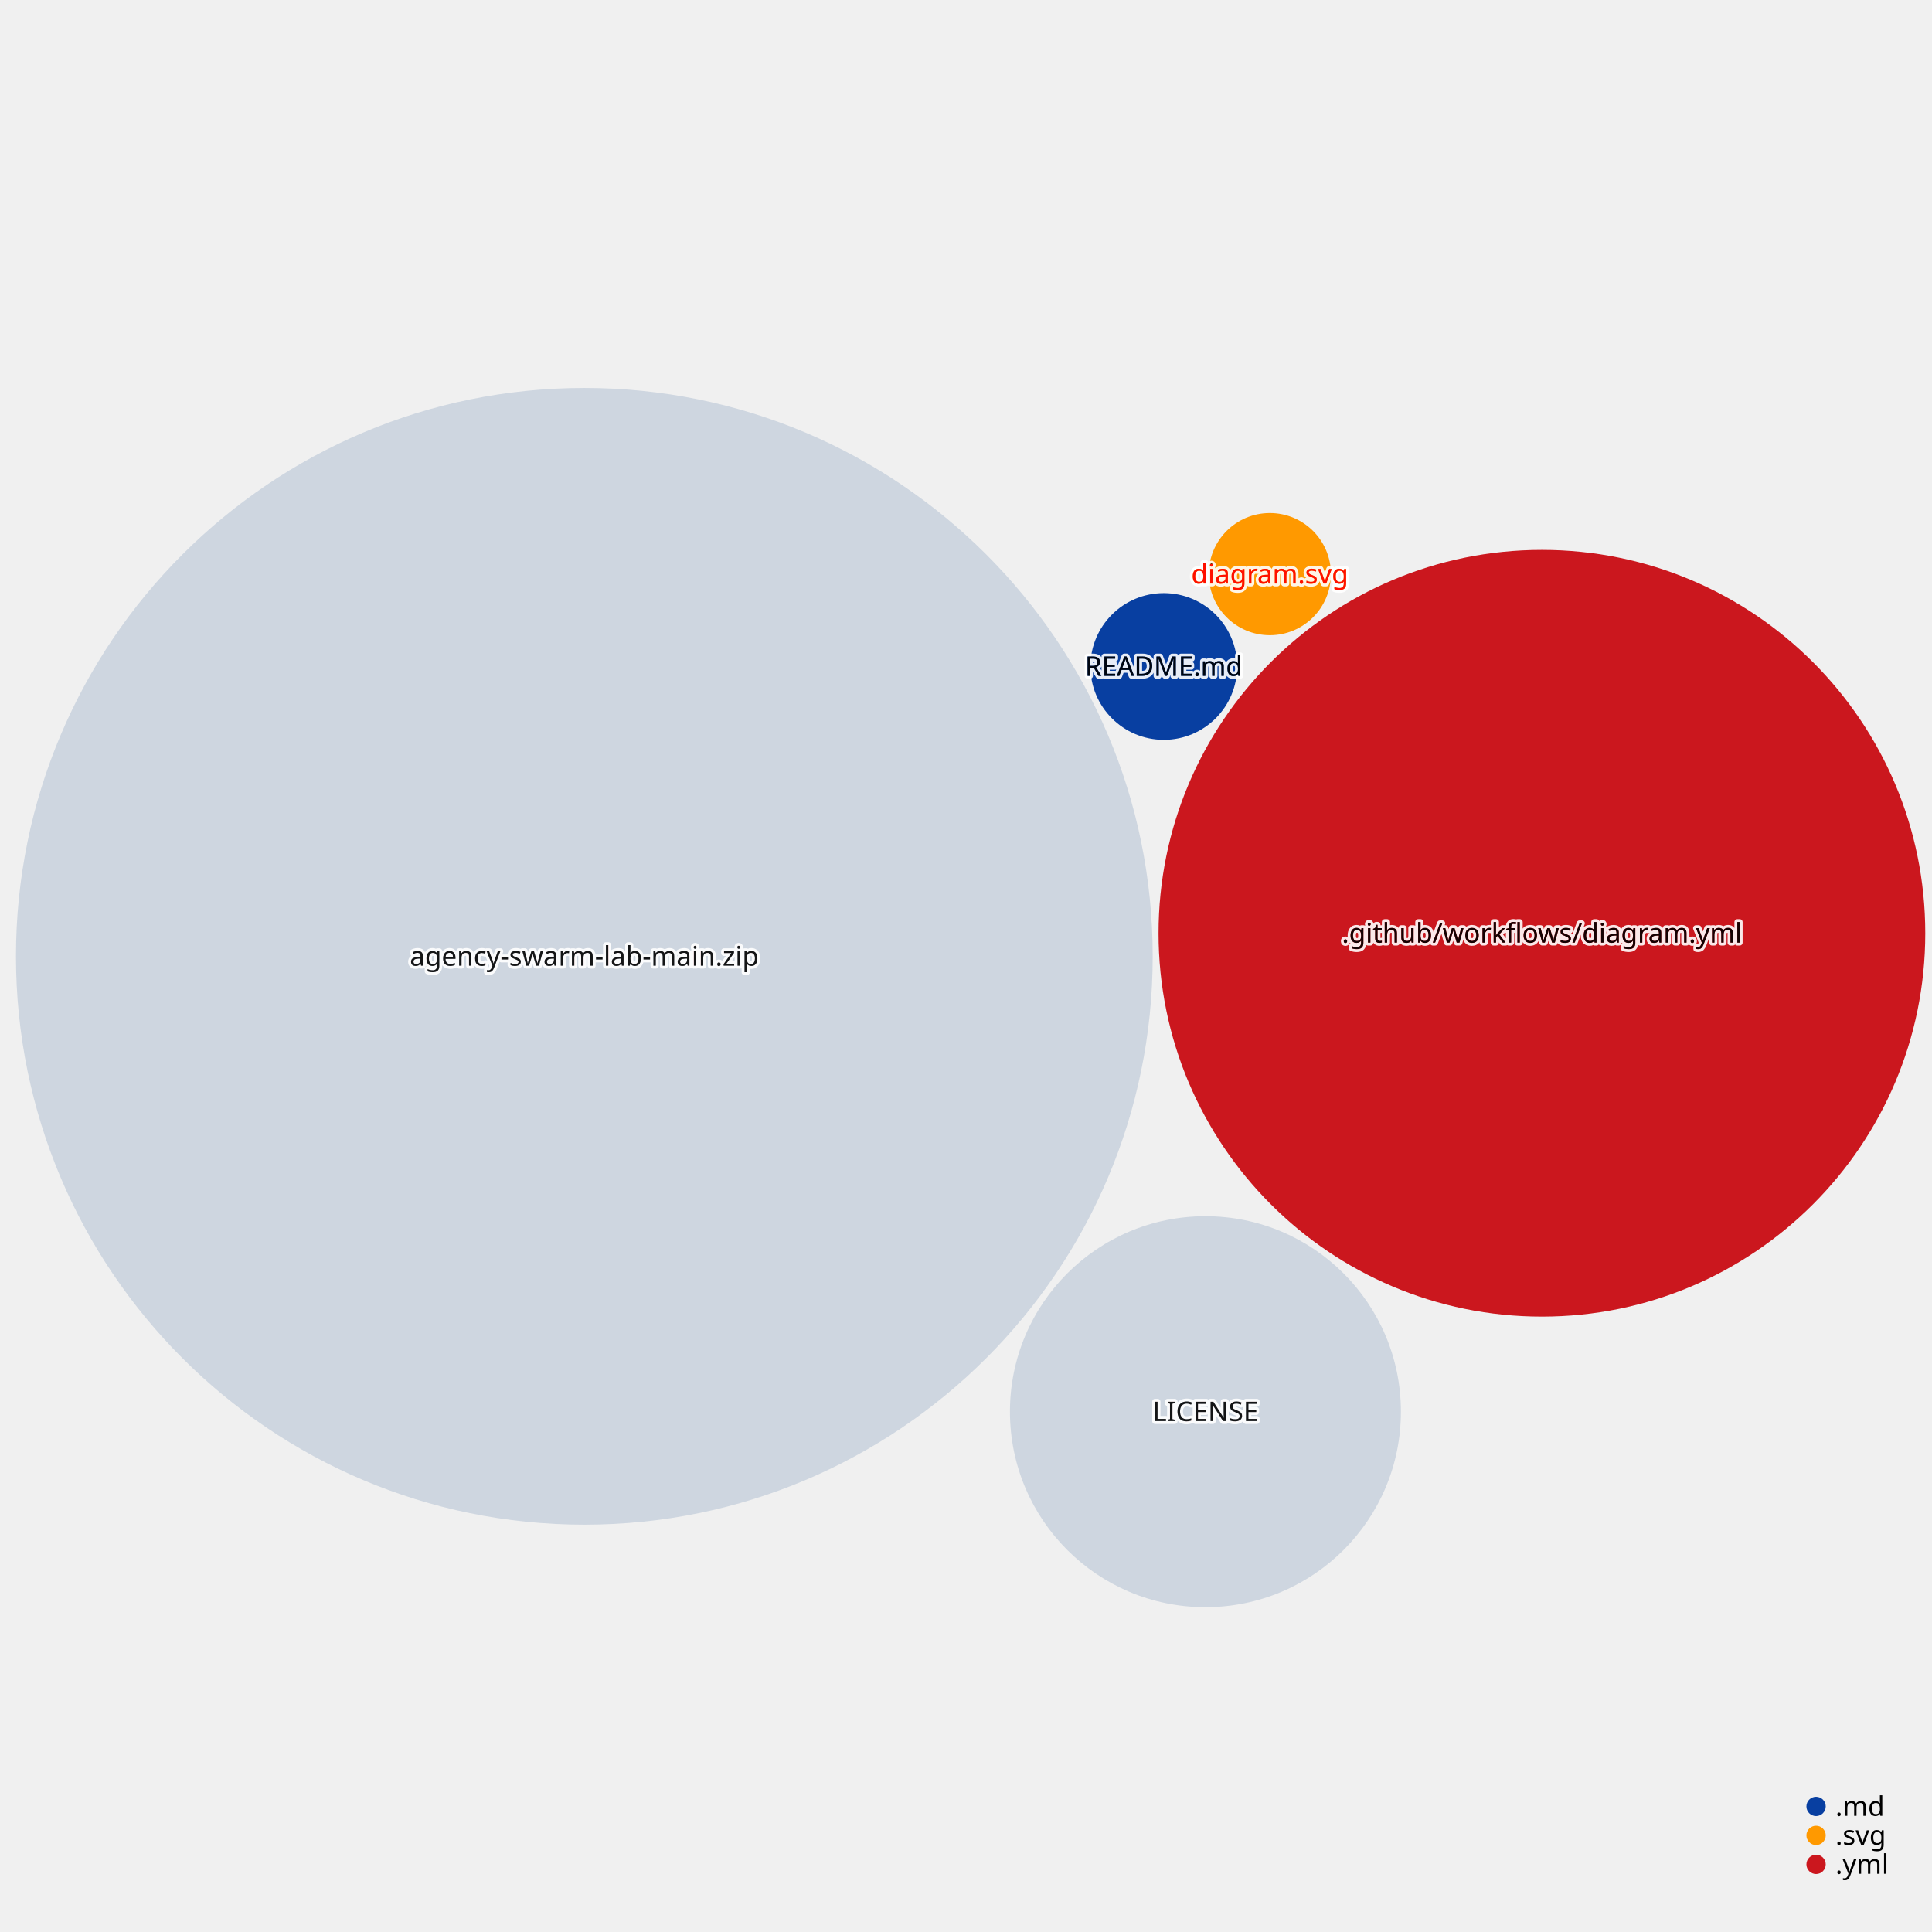
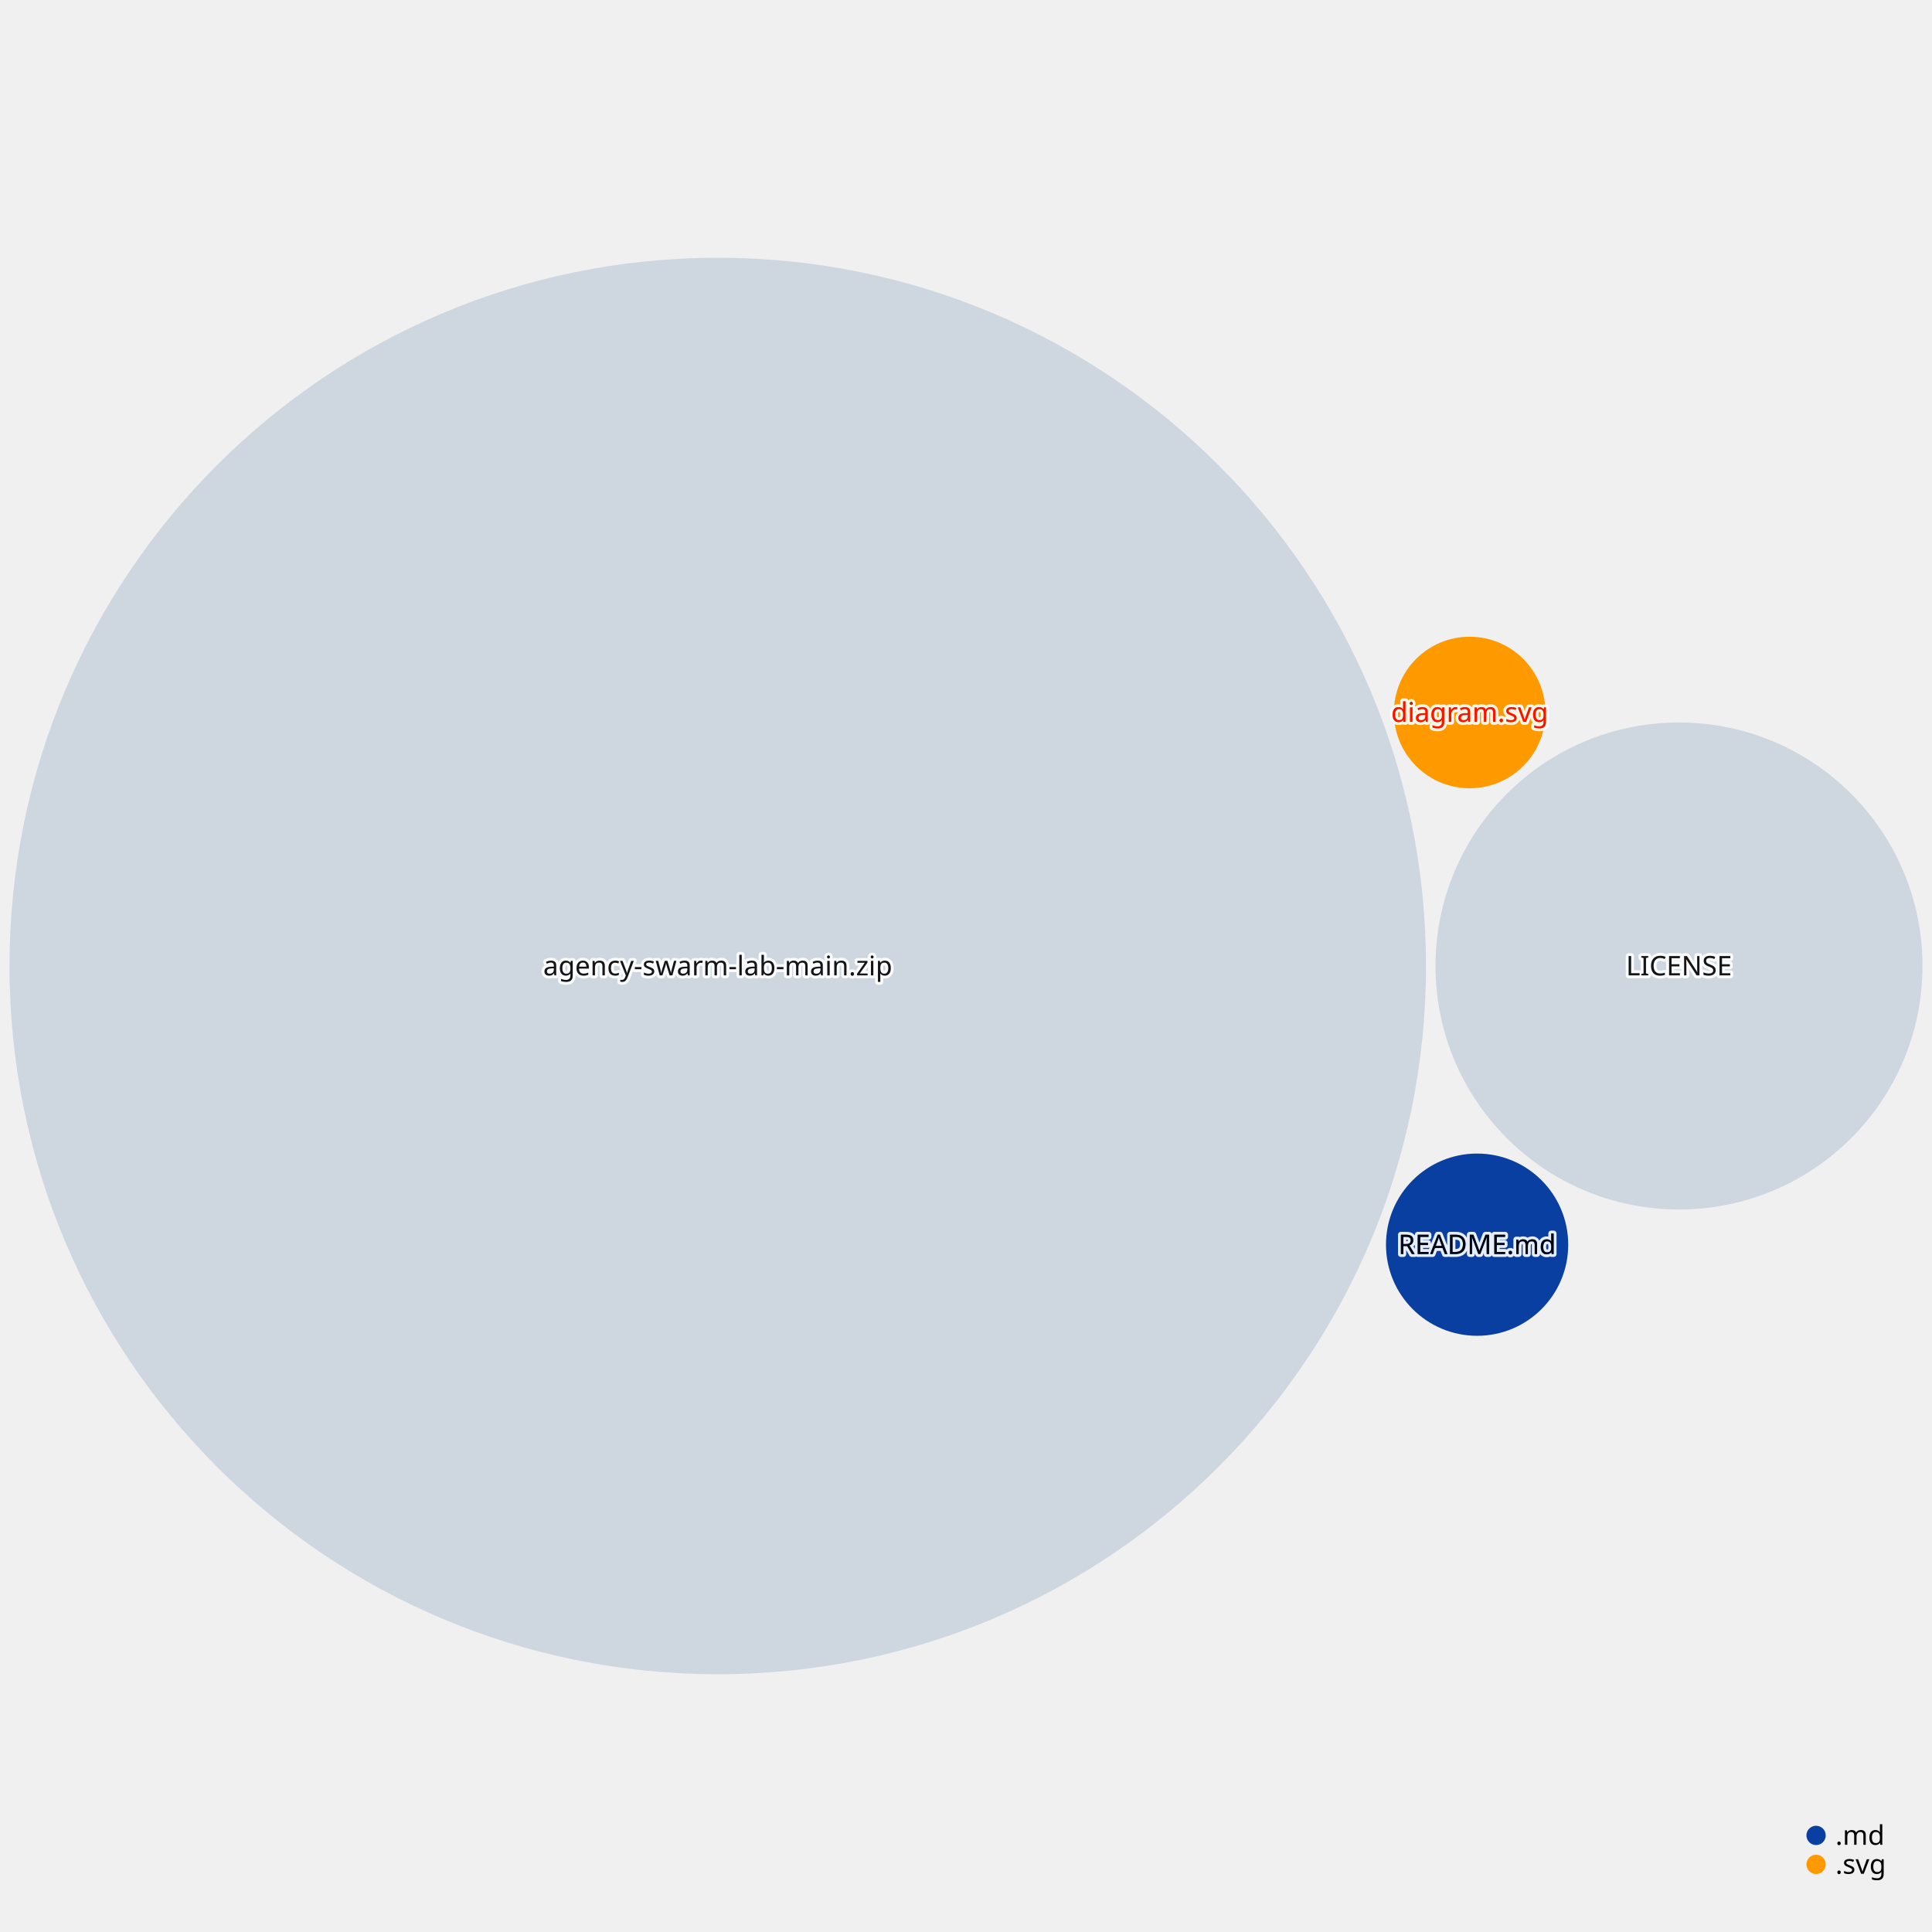
<svg xmlns="http://www.w3.org/2000/svg" width="1000" height="1000" style="background:white;font-family:sans-serif;overflow:visible">
  <defs>
    <filter id="glow" x="-50%" y="-50%" width="200%" height="200%">
      <feGaussianBlur stdDeviation="4" result="coloredBlur" />
      <feMerge>
        <feMergeNode in="coloredBlur" />
        <feMergeNode in="SourceGraphic" />
      </feMerge>
    </filter>
  </defs>
-   <g style="fill:#CED6E0;transition:transform 0s ease-out, fill 0.1s ease-out" transform="translate(302.4502, 494.9889)">
-     <circle style="transition:all 0.5s ease-out" r="294.183" stroke-width="0" stroke="#374151" />
+   <g style="fill:#CED6E0;transition:transform 0s ease-out, fill 0.1s ease-out" transform="translate(371.5076, 500)">
+     <circle style="transition:all 0.5s ease-out" r="366.581" stroke-width="0" stroke="#374151" />
  </g>
-   <g style="fill:#cb171e;transition:transform 0s ease-out, fill 0.1s ease-out" transform="translate(798.0902, 483.0492)">
-     <circle style="transition:all 0.5s ease-out" r="198.428" stroke-width="0" stroke="#374151" />
+   <g style="fill:#CED6E0;transition:transform 0s ease-out, fill 0.1s ease-out" transform="translate(869.0445, 500)">
+     <circle style="transition:all 0.5s ease-out" r="126.029" stroke-width="0" stroke="#374151" />
  </g>
-   <g style="fill:#CED6E0;transition:transform 0s ease-out, fill 0.1s ease-out" transform="translate(623.9273, 730.6876)">
-     <circle style="transition:all 0.5s ease-out" r="101.181" stroke-width="0" stroke="#374151" />
+   <g style="fill:#083fa1;transition:transform 0s ease-out, fill 0.1s ease-out" transform="translate(764.5452, 644.2422)">
+     <circle style="transition:all 0.5s ease-out" r="47.162" stroke-width="0" stroke="#374151" />
  </g>
-   <g style="fill:#083fa1;transition:transform 0s ease-out, fill 0.1s ease-out" transform="translate(602.3743, 344.962)">
-     <circle style="transition:all 0.5s ease-out" r="37.972" stroke-width="0" stroke="#374151" />
+   <g style="fill:#ff9900;transition:transform 0s ease-out, fill 0.1s ease-out" transform="translate(760.7014, 368.7797)">
+     <circle style="transition:all 0.5s ease-out" r="39.212" stroke-width="0" stroke="#374151" />
  </g>
-   <g style="fill:#ff9900;transition:transform 0s ease-out, fill 0.1s ease-out" transform="translate(657.2696, 297.1602)">
-     <circle style="transition:all 0.5s ease-out" r="31.618" stroke-width="0" stroke="#374151" />
-   </g>
-   <g style="fill:#CED6E0;transition:transform 0s ease-out" transform="translate(302.4502, 494.9889)">
+   <g style="fill:#CED6E0;transition:transform 0s ease-out" transform="translate(371.5076, 500)">
    <text style="pointer-events:none;opacity:0.9;font-size:14px;font-weight:500;transition:all 0.5s ease-out" fill="#4B5563" text-anchor="middle" dominant-baseline="middle" stroke="white" stroke-width="3" stroke-linejoin="round">agency-swarm-lab-main.zip</text>
    <text style="pointer-events:none;opacity:1;font-size:14px;font-weight:500;transition:all 0.5s ease-out" text-anchor="middle" dominant-baseline="middle">agency-swarm-lab-main.zip</text>
    <text style="pointer-events:none;opacity:0.9;font-size:14px;font-weight:500;mix-blend-mode:color-burn;transition:all 0.5s ease-out" fill="#110101" text-anchor="middle" dominant-baseline="middle">agency-swarm-lab-main.zip</text>
  </g>
-   <g style="fill:#cb171e;transition:transform 0s ease-out" transform="translate(798.0902, 483.0492)">
-     <text style="pointer-events:none;opacity:0.9;font-size:14px;font-weight:500;transition:all 0.5s ease-out" fill="#4B5563" text-anchor="middle" dominant-baseline="middle" stroke="white" stroke-width="3" stroke-linejoin="round">.github/workflows/diagram.yml</text>
-     <text style="pointer-events:none;opacity:1;font-size:14px;font-weight:500;transition:all 0.5s ease-out" text-anchor="middle" dominant-baseline="middle">.github/workflows/diagram.yml</text>
-     <text style="pointer-events:none;opacity:0.9;font-size:14px;font-weight:500;mix-blend-mode:color-burn;transition:all 0.5s ease-out" fill="#110101" text-anchor="middle" dominant-baseline="middle">.github/workflows/diagram.yml</text>
-   </g>
-   <g style="fill:#CED6E0;transition:transform 0s ease-out" transform="translate(623.9273, 730.6876)">
+   <g style="fill:#CED6E0;transition:transform 0s ease-out" transform="translate(869.0445, 500)">
    <text style="pointer-events:none;opacity:0.9;font-size:14px;font-weight:500;transition:all 0.5s ease-out" fill="#4B5563" text-anchor="middle" dominant-baseline="middle" stroke="white" stroke-width="3" stroke-linejoin="round">LICENSE</text>
    <text style="pointer-events:none;opacity:1;font-size:14px;font-weight:500;transition:all 0.5s ease-out" text-anchor="middle" dominant-baseline="middle">LICENSE</text>
    <text style="pointer-events:none;opacity:0.9;font-size:14px;font-weight:500;mix-blend-mode:color-burn;transition:all 0.5s ease-out" fill="#110101" text-anchor="middle" dominant-baseline="middle">LICENSE</text>
  </g>
-   <g style="fill:#083fa1;transition:transform 0s ease-out" transform="translate(602.3743, 344.962)">
+   <g style="fill:#083fa1;transition:transform 0s ease-out" transform="translate(764.5452, 644.2422)">
    <text style="pointer-events:none;opacity:0.9;font-size:14px;font-weight:500;transition:all 0.5s ease-out" fill="#4B5563" text-anchor="middle" dominant-baseline="middle" stroke="white" stroke-width="3" stroke-linejoin="round">README.md</text>
    <text style="pointer-events:none;opacity:1;font-size:14px;font-weight:500;transition:all 0.5s ease-out" text-anchor="middle" dominant-baseline="middle">README.md</text>
    <text style="pointer-events:none;opacity:0.9;font-size:14px;font-weight:500;mix-blend-mode:color-burn;transition:all 0.5s ease-out" fill="#110101" text-anchor="middle" dominant-baseline="middle">README.md</text>
  </g>
-   <g style="fill:#ff9900;transition:transform 0s ease-out" transform="translate(657.2696, 297.1602)">
+   <g style="fill:#ff9900;transition:transform 0s ease-out" transform="translate(760.7014, 368.7797)">
    <text style="pointer-events:none;opacity:0.9;font-size:14px;font-weight:500;transition:all 0.5s ease-out" fill="#4B5563" text-anchor="middle" dominant-baseline="middle" stroke="white" stroke-width="3" stroke-linejoin="round">diagram.svg</text>
    <text style="pointer-events:none;opacity:1;font-size:14px;font-weight:500;transition:all 0.5s ease-out" text-anchor="middle" dominant-baseline="middle">diagram.svg</text>
    <text style="pointer-events:none;opacity:0.9;font-size:14px;font-weight:500;mix-blend-mode:color-burn;transition:all 0.5s ease-out" fill="#110101" text-anchor="middle" dominant-baseline="middle">diagram.svg</text>
  </g>
-   <g transform="translate(940, 935)">
+   <g transform="translate(940, 950)">
    <g transform="translate(0, 0)">
      <circle r="5" fill="#083fa1" />
      <text x="10" style="font-size:14px;font-weight:300" dominant-baseline="middle">.md</text>
    </g>
    <g transform="translate(0, 15)">
      <circle r="5" fill="#ff9900" />
      <text x="10" style="font-size:14px;font-weight:300" dominant-baseline="middle">.svg</text>
    </g>
-     <g transform="translate(0, 30)">
-       <circle r="5" fill="#cb171e" />
-       <text x="10" style="font-size:14px;font-weight:300" dominant-baseline="middle">.yml</text>
-     </g>
    <g fill="#9CA3AF" style="font-weight:300;font-style:italic;font-size:12px">each dot sized by file size</g>
  </g>
</svg>
